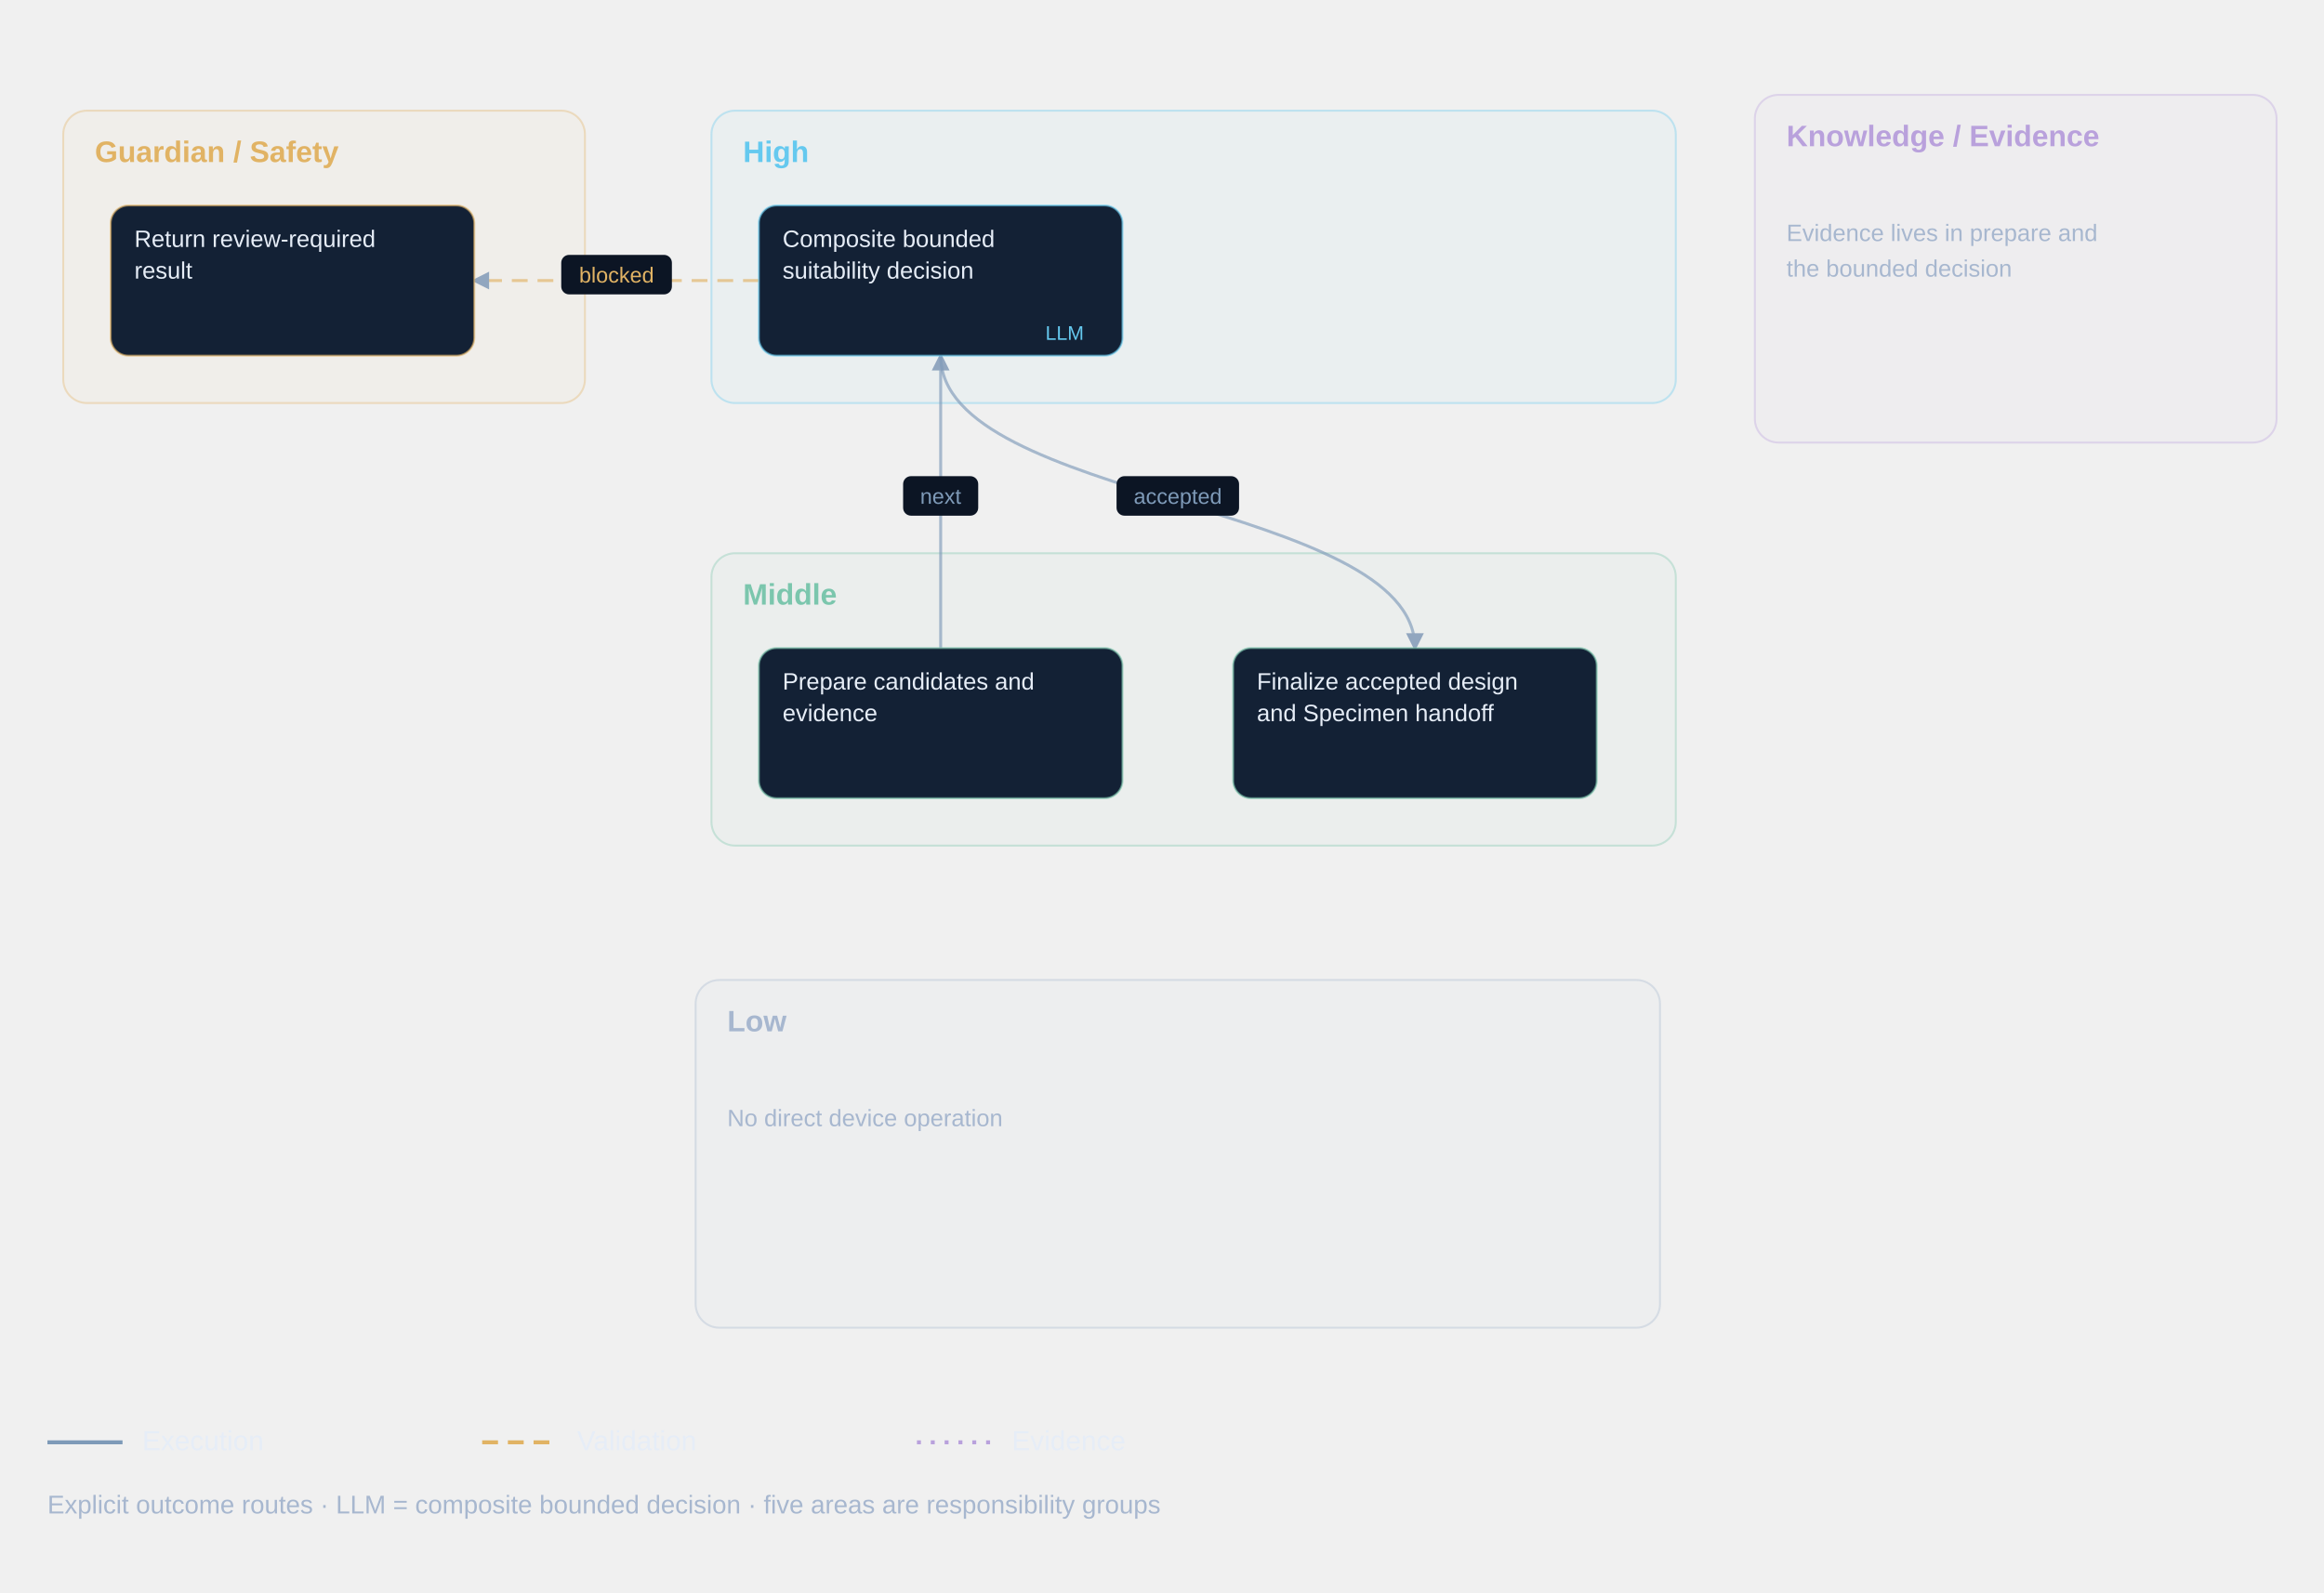
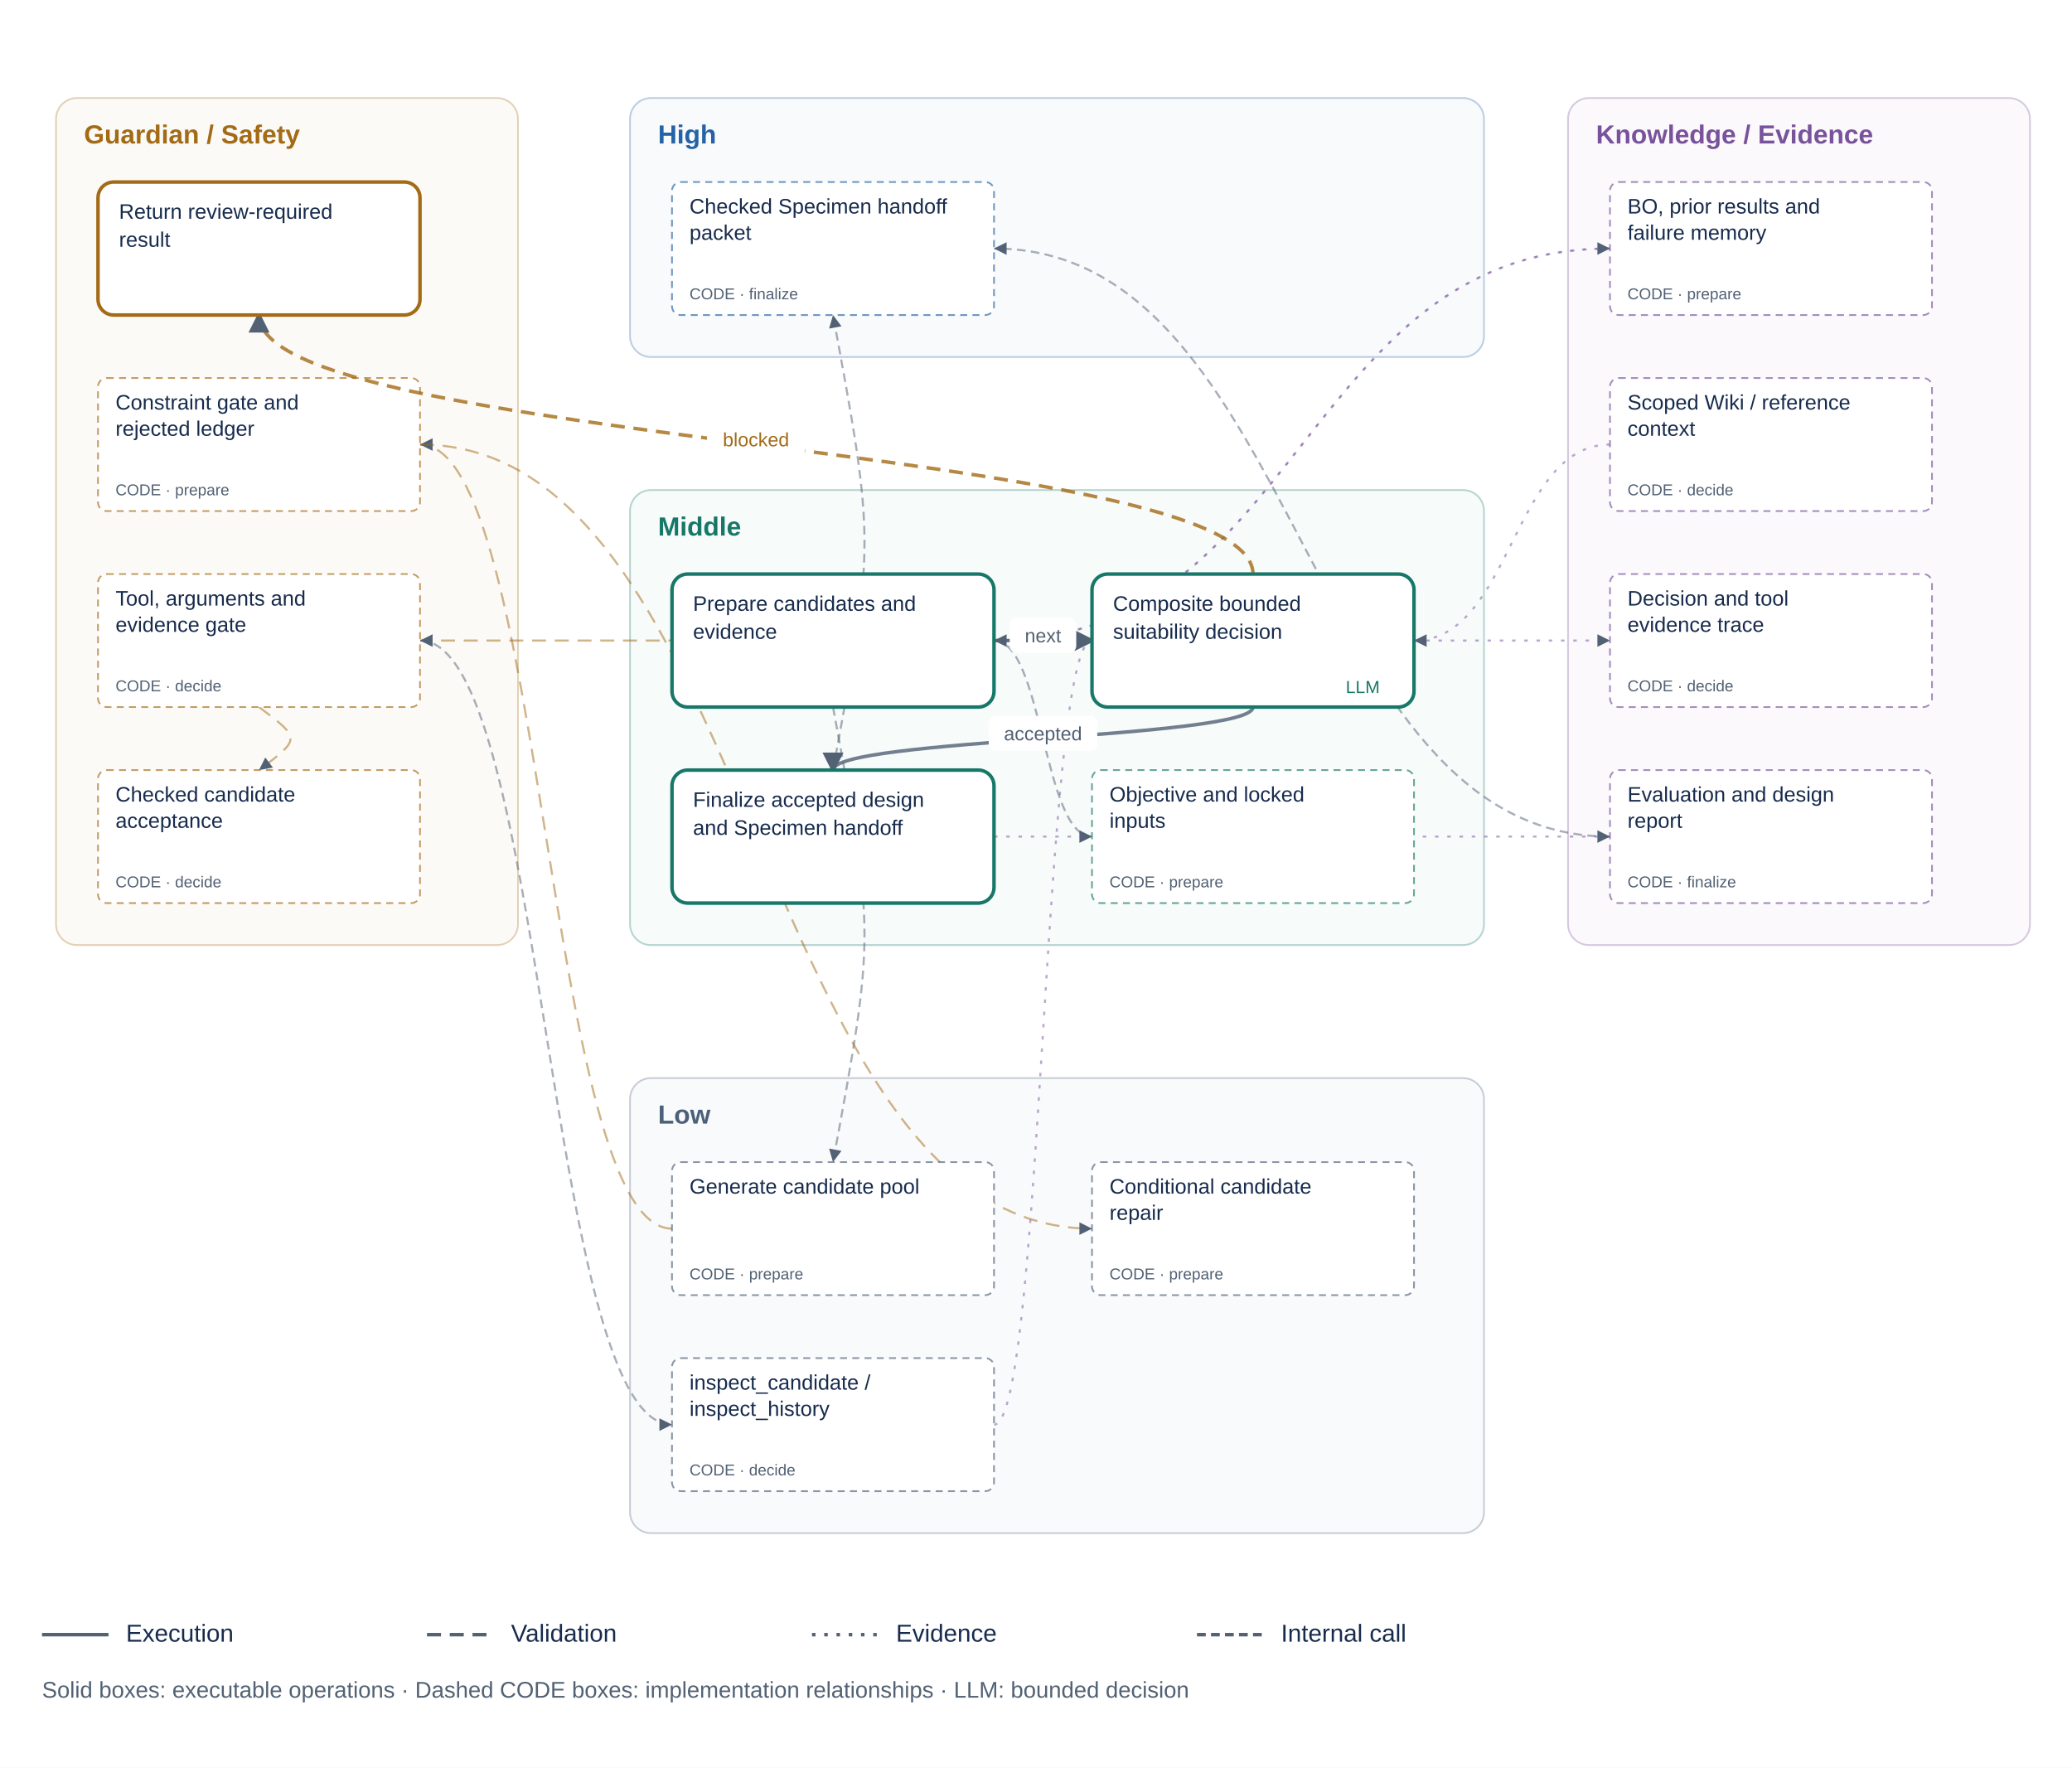
- <svg xmlns="http://www.w3.org/2000/svg" viewBox="0 0 1176 806" role="img" aria-label="Design Agent Module five-area internal graph" style="font-family:Arial,sans-serif;background:#0c1524">
+ <svg xmlns="http://www.w3.org/2000/svg" data-theme="document" viewBox="0 0 1184 1010" role="img" aria-label="Design Agent Module five-area internal graph" style="font-family:Arial,sans-serif;background:#ffffff">
+   <rect width="100%" height="100%" fill="#ffffff" />
  <defs>
    <marker id="control-arrow" markerWidth="6" markerHeight="6" refX="5" refY="3" orient="auto">
-       <path d="M0,0 L6,3 L0,6z" fill="#91a6bf" />
+       <path d="M0,0 L6,3 L0,6z" fill="#526174" />
    </marker>
  </defs>
  <g class="runtime-control-area" data-control-area="high" pointer-events="none">
-     <rect x="360" y="56" width="488" height="148" rx="12" fill="#65c9ef" fill-opacity=".045" stroke="#65c9ef" stroke-opacity=".35" />
-     <text x="376" y="82" fill="#65c9ef" font-size="15" font-weight="600">High</text>
+     <rect x="360" y="56" width="488" height="148" rx="12" fill="#2463a5" fill-opacity=".035" stroke="#2463a5" stroke-opacity=".3" />
+     <text x="376" y="82" fill="#2463a5" font-size="15" font-weight="600">High</text>
  </g>
  <g class="runtime-control-area" data-control-area="middle" pointer-events="none">
-     <rect x="360" y="280" width="488" height="148" rx="12" fill="#7bc6ad" fill-opacity=".045" stroke="#7bc6ad" stroke-opacity=".35" />
-     <text x="376" y="306" fill="#7bc6ad" font-size="15" font-weight="600">Middle</text>
+     <rect x="360" y="280" width="488" height="260" rx="12" fill="#177768" fill-opacity=".035" stroke="#177768" stroke-opacity=".3" />
+     <text x="376" y="306" fill="#177768" font-size="15" font-weight="600">Middle</text>
  </g>
  <g class="runtime-control-area" data-control-area="low" pointer-events="none">
-     <rect x="352" y="496" width="488" height="176" rx="12" fill="#a7b7cf" fill-opacity=".045" stroke="#a7b7cf" stroke-opacity=".35" />
-     <text x="368" y="522" fill="#a7b7cf" font-size="15" font-weight="600">Low</text>
-     <text x="368" y="570" fill="#a7b7cf" font-size="12">No direct device operation</text>
+     <rect x="360" y="616" width="488" height="260" rx="12" fill="#4c6079" fill-opacity=".035" stroke="#4c6079" stroke-opacity=".3" />
+     <text x="376" y="642" fill="#4c6079" font-size="15" font-weight="600">Low</text>
  </g>
  <g class="runtime-control-area" data-control-area="guardian" pointer-events="none">
-     <rect x="32" y="56" width="264" height="148" rx="12" fill="#e1b364" fill-opacity=".045" stroke="#e1b364" stroke-opacity=".35" />
-     <text x="48" y="82" fill="#e1b364" font-size="15" font-weight="600">Guardian / Safety</text>
+     <rect x="32" y="56" width="264" height="484" rx="12" fill="#a36b16" fill-opacity=".035" stroke="#a36b16" stroke-opacity=".3" />
+     <text x="48" y="82" fill="#a36b16" font-size="15" font-weight="600">Guardian / Safety</text>
  </g>
  <g class="runtime-control-area" data-control-area="knowledge" pointer-events="none">
-     <rect x="888" y="48" width="264" height="176" rx="12" fill="#b9a1dc" fill-opacity=".045" stroke="#b9a1dc" stroke-opacity=".35" />
-     <text x="904" y="74" fill="#b9a1dc" font-size="15" font-weight="600">Knowledge / Evidence</text>
-     <text x="904" y="122" fill="#a7b7cf" font-size="12">Evidence lives in prepare and</text>
-     <text x="904" y="140" fill="#a7b7cf" font-size="12">the bounded decision</text>
+     <rect x="896" y="56" width="264" height="484" rx="12" fill="#79529c" fill-opacity=".035" stroke="#79529c" stroke-opacity=".3" />
+     <text x="912" y="82" fill="#79529c" font-size="15" font-weight="600">Knowledge / Evidence</text>
+   </g>
+   <defs>
+     <marker id="control-detail-arrow" markerWidth="7" markerHeight="7" refX="6" refY="3" orient="auto">
+       <path d="M0,0 L6,3 L0,6z" fill="#526174" />
+     </marker>
+   </defs>
+   <g data-implementation-edge="prepare" pointer-events="none">
+     <path d="M568,366 C596,366 596,478 624,478" fill="none" stroke="#526174" stroke-opacity=".5" stroke-width="1.2" stroke-dasharray="5 3" marker-end="url(#control-detail-arrow)" />
+   </g>
+   <g data-implementation-edge="prepare" pointer-events="none">
+     <path d="M568,366 C744,366 744,142 920,142" fill="none" stroke="#79529c" stroke-opacity=".5" stroke-width="1.2" stroke-dasharray="2 5" marker-end="url(#control-detail-arrow)" />
+   </g>
+   <g data-implementation-edge="prepare" pointer-events="none">
+     <path d="M476,404 C500,534 500,534 476,664" fill="none" stroke="#526174" stroke-opacity=".5" stroke-width="1.2" stroke-dasharray="5 3" marker-end="url(#control-detail-arrow)" />
+   </g>
+   <g data-implementation-edge="prepare" pointer-events="none">
+     <path d="M384,702 C312,702 312,254 240,254" fill="none" stroke="#a36b16" stroke-opacity=".5" stroke-width="1.2" stroke-dasharray="8 5" marker-end="url(#control-detail-arrow)" />
+   </g>
+   <g data-implementation-edge="prepare" pointer-events="none">
+     <path d="M240,254 C432,254 432,702 624,702" fill="none" stroke="#a36b16" stroke-opacity=".5" stroke-width="1.2" stroke-dasharray="8 5" marker-end="url(#control-detail-arrow)" />
+   </g>
+   <g data-implementation-edge="prepare" pointer-events="none">
+     <path d="M920,142 C744,142 744,366 568,366" fill="none" stroke="#79529c" stroke-opacity=".5" stroke-width="1.2" stroke-dasharray="2 5" marker-end="url(#control-detail-arrow)" />
+   </g>
+   <g data-implementation-edge="decide" pointer-events="none">
+     <path d="M920,254 C864,254 864,366 808,366" fill="none" stroke="#79529c" stroke-opacity=".5" stroke-width="1.2" stroke-dasharray="2 5" marker-end="url(#control-detail-arrow)" />
+   </g>
+   <g data-implementation-edge="decide" pointer-events="none">
+     <path d="M624,366 C432,366 432,366 240,366" fill="none" stroke="#a36b16" stroke-opacity=".5" stroke-width="1.2" stroke-dasharray="8 5" marker-end="url(#control-detail-arrow)" />
+   </g>
+   <g data-implementation-edge="decide" pointer-events="none">
+     <path d="M240,366 C312,366 312,814 384,814" fill="none" stroke="#526174" stroke-opacity=".5" stroke-width="1.2" stroke-dasharray="5 3" marker-end="url(#control-detail-arrow)" />
+   </g>
+   <g data-implementation-edge="decide" pointer-events="none">
+     <path d="M568,814 C596,814 596,366 624,366" fill="none" stroke="#79529c" stroke-opacity=".5" stroke-width="1.2" stroke-dasharray="2 5" marker-end="url(#control-detail-arrow)" />
+   </g>
+   <g data-implementation-edge="decide" pointer-events="none">
+     <path d="M148,404 C172,422 172,422 148,440" fill="none" stroke="#a36b16" stroke-opacity=".5" stroke-width="1.2" stroke-dasharray="8 5" marker-end="url(#control-detail-arrow)" />
+   </g>
+   <g data-implementation-edge="decide" pointer-events="none">
+     <path d="M808,366 C864,366 864,366 920,366" fill="none" stroke="#79529c" stroke-opacity=".5" stroke-width="1.2" stroke-dasharray="2 5" marker-end="url(#control-detail-arrow)" />
+   </g>
+   <g data-implementation-edge="finalize" pointer-events="none">
+     <path d="M568,478 C744,478 744,478 920,478" fill="none" stroke="#79529c" stroke-opacity=".5" stroke-width="1.2" stroke-dasharray="2 5" marker-end="url(#control-detail-arrow)" />
+   </g>
+   <g data-implementation-edge="finalize" pointer-events="none">
+     <path d="M920,478 C744,478 744,142 568,142" fill="none" stroke="#526174" stroke-opacity=".5" stroke-width="1.2" stroke-dasharray="5 3" marker-end="url(#control-detail-arrow)" />
+   </g>
+   <g data-implementation-edge="finalize" pointer-events="none">
+     <path d="M476,440 C500,310 500,310 476,180" fill="none" stroke="#526174" stroke-opacity=".5" stroke-width="1.2" stroke-dasharray="5 3" marker-end="url(#control-detail-arrow)" />
+   </g>
+   <g data-implementation-node="prepare::contract" data-implementation-owner="prepare" pointer-events="auto" role="img" aria-label="Objective and locked inputs; code-owned; DesignAgent._objective_contract">
+     <rect x="624" y="440" width="184" height="76" rx="5" fill="#ffffff" stroke="#177768" stroke-opacity=".65" stroke-dasharray="4 3" />
+     <text x="634" y="458" fill="#172b4d" font-size="12">Objective and locked</text>
+     <text x="634" y="473" fill="#172b4d" font-size="12">inputs</text>
+     <text x="634" y="507" fill="#526174" font-size="9">CODE · prepare</text>
+   </g>
+   <g data-implementation-node="prepare::history" data-implementation-owner="prepare" pointer-events="auto" role="img" aria-label="BO, prior results and failure memory; code-owned; DesignAgent._prepare_design_payload">
+     <rect x="920" y="104" width="184" height="76" rx="5" fill="#ffffff" stroke="#79529c" stroke-opacity=".65" stroke-dasharray="4 3" />
+     <text x="930" y="122" fill="#172b4d" font-size="12">BO, prior results and</text>
+     <text x="930" y="137" fill="#172b4d" font-size="12">failure memory</text>
+     <text x="930" y="171" fill="#526174" font-size="9">CODE · prepare</text>
+   </g>
+   <g data-implementation-node="prepare::generate" data-implementation-owner="prepare" pointer-events="auto" role="img" aria-label="Generate candidate pool; code-owned; DesignAgent._candidate_pool">
+     <rect x="384" y="664" width="184" height="76" rx="5" fill="#ffffff" stroke="#4c6079" stroke-opacity=".65" stroke-dasharray="4 3" />
+     <text x="394" y="682" fill="#172b4d" font-size="12">Generate candidate pool</text>
+     <text x="394" y="731" fill="#526174" font-size="9">CODE · prepare</text>
+   </g>
+   <g data-implementation-node="prepare::constraints" data-implementation-owner="prepare" pointer-events="auto" role="img" aria-label="Constraint gate and rejected ledger; code-owned; DesignAgent._filter_candidates">
+     <rect x="56" y="216" width="184" height="76" rx="5" fill="#ffffff" stroke="#a36b16" stroke-opacity=".65" stroke-dasharray="4 3" />
+     <text x="66" y="234" fill="#172b4d" font-size="12">Constraint gate and</text>
+     <text x="66" y="249" fill="#172b4d" font-size="12">rejected ledger</text>
+     <text x="66" y="283" fill="#526174" font-size="9">CODE · prepare</text>
+   </g>
+   <g data-implementation-node="prepare::repair" data-implementation-owner="prepare" pointer-events="auto" role="img" aria-label="Conditional candidate repair; code-owned; DesignAgent._safe_seed_candidate">
+     <rect x="624" y="664" width="184" height="76" rx="5" fill="#ffffff" stroke="#4c6079" stroke-opacity=".65" stroke-dasharray="4 3" />
+     <text x="634" y="682" fill="#172b4d" font-size="12">Conditional candidate</text>
+     <text x="634" y="697" fill="#172b4d" font-size="12">repair</text>
+     <text x="634" y="731" fill="#526174" font-size="9">CODE · prepare</text>
+   </g>
+   <g data-implementation-node="decide::references" data-implementation-owner="decide" pointer-events="auto" role="img" aria-label="Scoped Wiki / reference context; code-owned; build_reference_context">
+     <rect x="920" y="216" width="184" height="76" rx="5" fill="#ffffff" stroke="#79529c" stroke-opacity=".65" stroke-dasharray="4 3" />
+     <text x="930" y="234" fill="#172b4d" font-size="12">Scoped Wiki / reference</text>
+     <text x="930" y="249" fill="#172b4d" font-size="12">context</text>
+     <text x="930" y="283" fill="#526174" font-size="9">CODE · decide</text>
+   </g>
+   <g data-implementation-node="decide::choice_gate" data-implementation-owner="decide" pointer-events="auto" role="img" aria-label="Tool, arguments and evidence gate; code-owned; decide_design">
+     <rect x="56" y="328" width="184" height="76" rx="5" fill="#ffffff" stroke="#a36b16" stroke-opacity=".65" stroke-dasharray="4 3" />
+     <text x="66" y="346" fill="#172b4d" font-size="12">Tool, arguments and</text>
+     <text x="66" y="361" fill="#172b4d" font-size="12">evidence gate</text>
+     <text x="66" y="395" fill="#526174" font-size="9">CODE · decide</text>
+   </g>
+   <g data-implementation-node="decide::inspect" data-implementation-owner="decide" pointer-events="auto" role="img" aria-label="inspect_candidate / inspect_history; code-owned; decide_design">
+     <rect x="384" y="776" width="184" height="76" rx="5" fill="#ffffff" stroke="#4c6079" stroke-opacity=".65" stroke-dasharray="4 3" />
+     <text x="394" y="794" fill="#172b4d" font-size="12">inspect_candidate /</text>
+     <text x="394" y="809" fill="#172b4d" font-size="12">inspect_history</text>
+     <text x="394" y="843" fill="#526174" font-size="9">CODE · decide</text>
+   </g>
+   <g data-implementation-node="decide::accept" data-implementation-owner="decide" pointer-events="auto" role="img" aria-label="Checked candidate acceptance; code-owned; candidate_evaluation">
+     <rect x="56" y="440" width="184" height="76" rx="5" fill="#ffffff" stroke="#a36b16" stroke-opacity=".65" stroke-dasharray="4 3" />
+     <text x="66" y="458" fill="#172b4d" font-size="12">Checked candidate</text>
+     <text x="66" y="473" fill="#172b4d" font-size="12">acceptance</text>
+     <text x="66" y="507" fill="#526174" font-size="9">CODE · decide</text>
+   </g>
+   <g data-implementation-node="decide::trace" data-implementation-owner="decide" pointer-events="auto" role="img" aria-label="Decision and tool evidence trace; code-owned; decide_design">
+     <rect x="920" y="328" width="184" height="76" rx="5" fill="#ffffff" stroke="#79529c" stroke-opacity=".65" stroke-dasharray="4 3" />
+     <text x="930" y="346" fill="#172b4d" font-size="12">Decision and tool</text>
+     <text x="930" y="361" fill="#172b4d" font-size="12">evidence trace</text>
+     <text x="930" y="395" fill="#526174" font-size="9">CODE · decide</text>
+   </g>
+   <g data-implementation-node="finalize::report" data-implementation-owner="finalize" pointer-events="auto" role="img" aria-label="Evaluation and design report; code-owned; DesignAgent._design_report">
+     <rect x="920" y="440" width="184" height="76" rx="5" fill="#ffffff" stroke="#79529c" stroke-opacity=".65" stroke-dasharray="4 3" />
+     <text x="930" y="458" fill="#172b4d" font-size="12">Evaluation and design</text>
+     <text x="930" y="473" fill="#172b4d" font-size="12">report</text>
+     <text x="930" y="507" fill="#526174" font-size="9">CODE · finalize</text>
+   </g>
+   <g data-implementation-node="finalize::handoff" data-implementation-owner="finalize" pointer-events="auto" role="img" aria-label="Checked Specimen handoff packet; code-owned; DesignAgent._design_handoff_packet">
+     <rect x="384" y="104" width="184" height="76" rx="5" fill="#ffffff" stroke="#2463a5" stroke-opacity=".65" stroke-dasharray="4 3" />
+     <text x="394" y="122" fill="#172b4d" font-size="12">Checked Specimen handoff</text>
+     <text x="394" y="137" fill="#172b4d" font-size="12">packet</text>
+     <text x="394" y="171" fill="#526174" font-size="9">CODE · finalize</text>
  </g>
  <g data-source="prepare" data-target="decide" data-outcome="next" data-kind="execution">
-     <path d="M476,328 C476,254 476,254 476,180" fill="none" stroke="#7e9ab8" stroke-opacity=".65" stroke-width="1.5" stroke-dasharray="" marker-end="url(#control-arrow)" />
-     <rect x="457" y="241" width="38" height="20" rx="4" fill="#0c1524" />
-     <text x="476" y="255" text-anchor="middle" fill="#7e9ab8" font-size="11">next</text>
+     <path d="M568,366 C596,366 596,366 624,366" fill="none" stroke="#526174" stroke-opacity=".8" stroke-width="2" stroke-dasharray="" marker-end="url(#control-arrow)" />
+     <rect x="577" y="353" width="38" height="20" rx="4" fill="#ffffff" />
+     <text x="596" y="367" text-anchor="middle" fill="#526174" font-size="11">next</text>
  </g>
  <g data-source="decide" data-target="finalize" data-outcome="accepted" data-kind="execution">
-     <path d="M476,180 C476,254 716,254 716,328" fill="none" stroke="#7e9ab8" stroke-opacity=".65" stroke-width="1.5" stroke-dasharray="" marker-end="url(#control-arrow)" />
-     <rect x="565" y="241" width="62" height="20" rx="4" fill="#0c1524" />
-     <text x="596" y="255" text-anchor="middle" fill="#7e9ab8" font-size="11">accepted</text>
+     <path d="M716,404 C716,422 476,422 476,440" fill="none" stroke="#526174" stroke-opacity=".8" stroke-width="2" stroke-dasharray="" marker-end="url(#control-arrow)" />
+     <rect x="565" y="409" width="62" height="20" rx="4" fill="#ffffff" />
+     <text x="596" y="423" text-anchor="middle" fill="#526174" font-size="11">accepted</text>
  </g>
  <g data-source="decide" data-target="owner_review" data-outcome="blocked" data-kind="validation">
-     <path d="M384,142 C312,142 312,142 240,142" fill="none" stroke="#e1b364" stroke-opacity=".65" stroke-width="1.5" stroke-dasharray="8 5" marker-end="url(#control-arrow)" />
-     <rect x="284" y="129" width="56" height="20" rx="4" fill="#0c1524" />
-     <text x="312" y="143" text-anchor="middle" fill="#e1b364" font-size="11">blocked</text>
+     <path d="M716,328 C716,254 148,254 148,180" fill="none" stroke="#a36b16" stroke-opacity=".8" stroke-width="2" stroke-dasharray="8 5" marker-end="url(#control-arrow)" />
+     <rect x="404" y="241" width="56" height="20" rx="4" fill="#ffffff" />
+     <text x="432" y="255" text-anchor="middle" fill="#a36b16" font-size="11">blocked</text>
  </g>
  <g>
-     <rect x="384" y="328" width="184" height="76" rx="9" fill="#132135" stroke="#7bc6ad" stroke-opacity=".6" />
-     <text x="396" y="349" fill="#e6edf7" font-size="12">Prepare candidates and</text>
-     <text x="396" y="365" fill="#e6edf7" font-size="12">evidence</text>
+     <rect x="384" y="328" width="184" height="76" rx="9" fill="#ffffff" stroke="#177768" stroke-width="2" />
+     <text x="396" y="349" fill="#172b4d" font-size="12">Prepare candidates and</text>
+     <text x="396" y="365" fill="#172b4d" font-size="12">evidence</text>
  </g>
  <g>
-     <rect x="384" y="104" width="184" height="76" rx="9" fill="#132135" stroke="#65c9ef" stroke-opacity=".6" />
-     <text x="396" y="125" fill="#e6edf7" font-size="12">Composite bounded</text>
-     <text x="396" y="141" fill="#e6edf7" font-size="12">suitability decision</text>
-     <text x="529" y="172" fill="#65c9ef" font-size="10">LLM</text>
+     <rect x="624" y="328" width="184" height="76" rx="9" fill="#ffffff" stroke="#177768" stroke-width="2" />
+     <text x="636" y="349" fill="#172b4d" font-size="12">Composite bounded</text>
+     <text x="636" y="365" fill="#172b4d" font-size="12">suitability decision</text>
+     <text x="769" y="396" fill="#177768" font-size="10">LLM</text>
  </g>
  <g>
-     <rect x="624" y="328" width="184" height="76" rx="9" fill="#132135" stroke="#7bc6ad" stroke-opacity=".6" />
-     <text x="636" y="349" fill="#e6edf7" font-size="12">Finalize accepted design</text>
-     <text x="636" y="365" fill="#e6edf7" font-size="12">and Specimen handoff</text>
+     <rect x="384" y="440" width="184" height="76" rx="9" fill="#ffffff" stroke="#177768" stroke-width="2" />
+     <text x="396" y="461" fill="#172b4d" font-size="12">Finalize accepted design</text>
+     <text x="396" y="477" fill="#172b4d" font-size="12">and Specimen handoff</text>
  </g>
  <g>
-     <rect x="56" y="104" width="184" height="76" rx="9" fill="#132135" stroke="#e1b364" stroke-opacity=".6" />
-     <text x="68" y="125" fill="#e6edf7" font-size="12">Return review-required</text>
-     <text x="68" y="141" fill="#e6edf7" font-size="12">result</text>
+     <rect x="56" y="104" width="184" height="76" rx="9" fill="#ffffff" stroke="#a36b16" stroke-width="2" />
+     <text x="68" y="125" fill="#172b4d" font-size="12">Return review-required</text>
+     <text x="68" y="141" fill="#172b4d" font-size="12">result</text>
  </g>
-   <line x1="24" x2="62" y1="730" y2="730" stroke="#7e9ab8" stroke-width="2" stroke-dasharray="" />
-   <text x="72" y="734" fill="#e6edf7" font-size="14">Execution</text>
-   <line x1="244" x2="282" y1="730" y2="730" stroke="#e1b364" stroke-width="2" stroke-dasharray="8 5" />
-   <text x="292" y="734" fill="#e6edf7" font-size="14">Validation</text>
-   <line x1="464" x2="502" y1="730" y2="730" stroke="#b9a1dc" stroke-width="2" stroke-dasharray="2 5" />
-   <text x="512" y="734" fill="#e6edf7" font-size="14">Evidence</text>
-   <text x="24" y="766" fill="#a7b7cf" font-size="13">Explicit outcome routes · LLM = composite bounded decision · five areas are responsibility groups</text>
+   <line x1="24" x2="62" y1="934" y2="934" stroke="#526174" stroke-width="2" stroke-dasharray="" />
+   <text x="72" y="938" fill="#172b4d" font-size="14">Execution</text>
+   <line x1="244" x2="282" y1="934" y2="934" stroke="#526174" stroke-width="2" stroke-dasharray="8 5" />
+   <text x="292" y="938" fill="#172b4d" font-size="14">Validation</text>
+   <line x1="464" x2="502" y1="934" y2="934" stroke="#526174" stroke-width="2" stroke-dasharray="2 5" />
+   <text x="512" y="938" fill="#172b4d" font-size="14">Evidence</text>
+   <line x1="684" x2="722" y1="934" y2="934" stroke="#526174" stroke-width="2" stroke-dasharray="5 3" />
+   <text x="732" y="938" fill="#172b4d" font-size="14">Internal call</text>
+   <text x="24" y="970" fill="#526174" font-size="13">Solid boxes: executable operations · Dashed CODE boxes: implementation relationships · LLM: bounded decision</text>
</svg>
